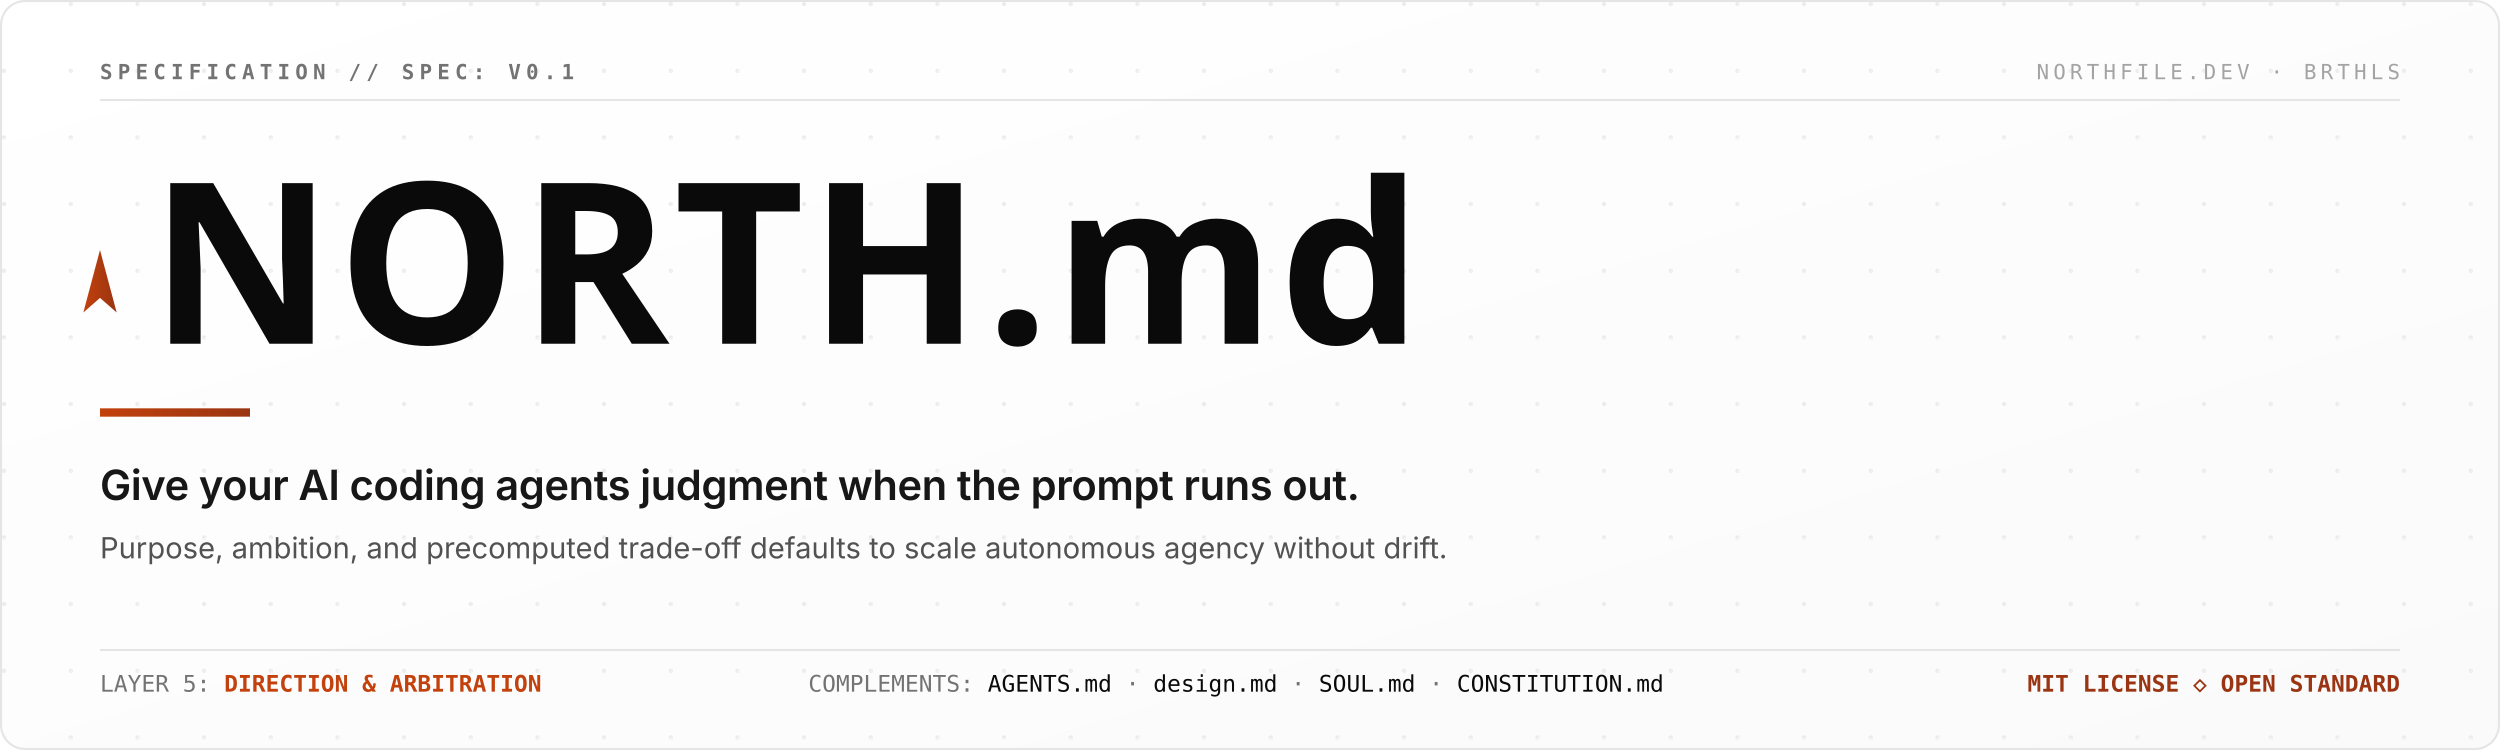
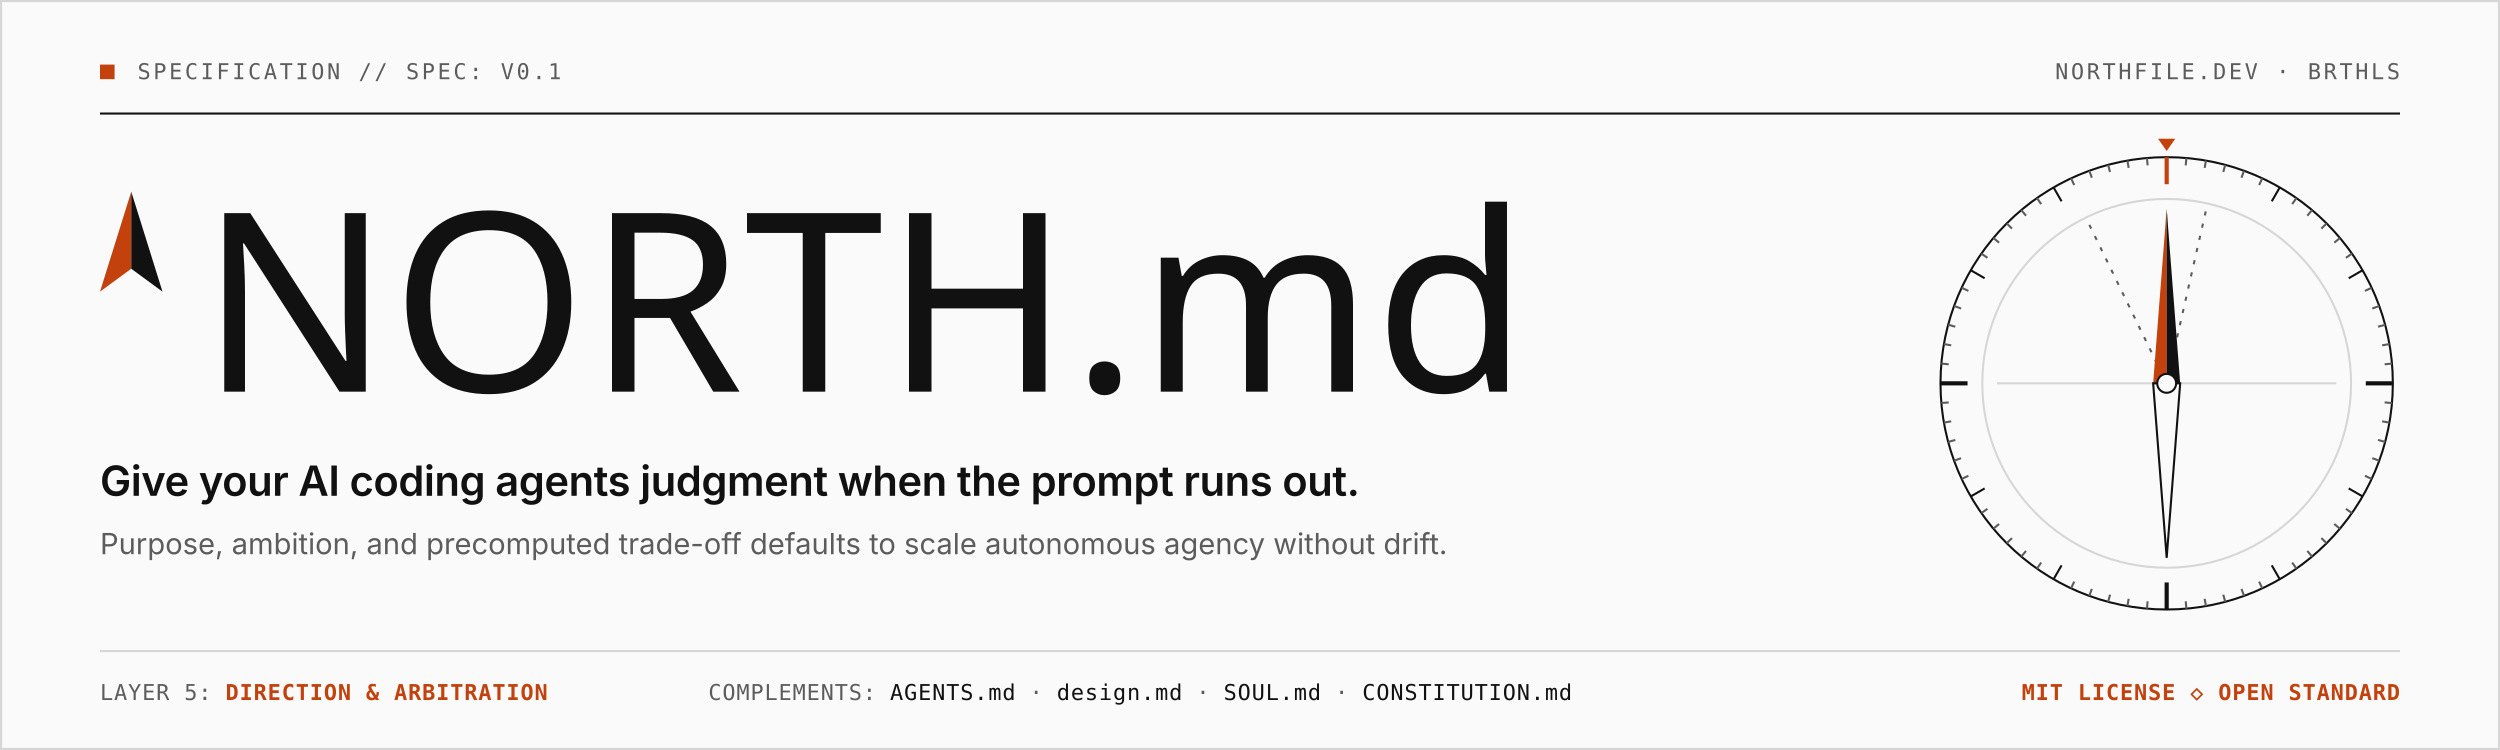
<svg xmlns="http://www.w3.org/2000/svg" viewBox="0 0 1200 360" width="100%" height="100%" fill="none">
-   <defs>
-     <linearGradient id="bg-light" x1="0%" y1="0%" x2="100%" y2="100%">
-       <stop offset="0%" stop-color="#ffffff" />
-       <stop offset="100%" stop-color="#fafafa" />
-     </linearGradient>
-     <linearGradient id="rust-grad-light" x1="0%" y1="0%" x2="100%" y2="0%">
-       <stop offset="0%" stop-color="#c2410c" />
-       <stop offset="100%" stop-color="#9a3412" />
-     </linearGradient>
-     <pattern id="grid-dots-light" x="0" y="0" width="32" height="32" patternUnits="userSpaceOnUse">
-       <circle cx="2" cy="2" r="1" fill="#e5e5e5" />
-     </pattern>
-   </defs>
-   <rect width="1200" height="360" rx="12" fill="url(#bg-light)" />
-   <rect width="1200" height="360" rx="12" fill="url(#grid-dots-light)" opacity="0.8" />
-   <rect x="0.5" y="0.5" width="1199" height="359" rx="11.5" stroke="#e5e5e5" stroke-width="1" />
-   <line x1="48" y1="48" x2="1152" y2="48" stroke="#e5e5e5" stroke-width="1" />
-   <text x="48" y="38" font-family="'JetBrains Mono', monospace" font-size="10" fill="#737373" letter-spacing="0.25em" font-weight="600">SPECIFICATION // SPEC: V0.1</text>
-   <text x="1152" y="38" text-anchor="end" font-family="'JetBrains Mono', monospace" font-size="10" fill="#a3a3a3" letter-spacing="0.2em">NORTHFILE.DEV · BRTHLS</text>
-   <g transform="translate(48, 165)">
-     <path d="M 0 -45 L 8 -15 L 0 -22 L -8 -15 Z" fill="url(#rust-grad-light)" />
-     <text x="24" y="0" font-family="'Anton', Impact, 'Arial Narrow', sans-serif" font-size="108" fill="#0a0a0a" letter-spacing="0.02em" font-weight="900">NORTH.md</text>
+   <rect width="1200" height="360" fill="#fafafa" />
+   <rect x="0.5" y="0.5" width="1199" height="359" stroke="#d6d6d6" stroke-width="1" />
+   <rect x="48" y="31" width="7" height="7" fill="#c2410c" />
+   <text x="66" y="38" font-family="'JetBrains Mono', ui-monospace, Menlo, monospace" font-size="10.5" fill="#5c5c5c" letter-spacing="0.12em">SPECIFICATION // SPEC: V0.1</text>
+   <text x="1152" y="38" text-anchor="end" font-family="'JetBrains Mono', ui-monospace, Menlo, monospace" font-size="10.5" fill="#5c5c5c" letter-spacing="0.12em">NORTHFILE.DEV · BRTHLS</text>
+   <line x1="48" y1="54.5" x2="1152" y2="54.5" stroke="#111111" stroke-width="1" />
+   <path d="M63 92 L48 140 L63 129 Z" fill="#c2410c" />
+   <path d="M63 92 L78 140 L63 129 Z" fill="#111111" />
+   <text x="96" y="188" font-family="'Anton', Impact, 'Arial Narrow', sans-serif" font-size="120" fill="#111111" letter-spacing="0.005em">NORTH.md</text>
+   <text x="48" y="238" font-family="'Inter', -apple-system, 'Segoe UI', Helvetica, Arial, sans-serif" font-size="20" fill="#111111" font-weight="600" letter-spacing="-0.01em">Give your AI coding agents judgment when the prompt runs out.</text>
+   <text x="48" y="266" font-family="'Inter', -apple-system, 'Segoe UI', Helvetica, Arial, sans-serif" font-size="14" fill="#5c5c5c">Purpose, ambition, and precomputed trade-off defaults to scale autonomous agency without drift.</text>
+   <g>
+     <circle cx="1040" cy="184" r="108.56" stroke="#111111" stroke-width="1" />
+     <circle cx="1040" cy="184" r="88.50" stroke="#d6d6d6" stroke-width="1" />
+     <path d="M1040.00 102.58 L1040.00 265.42 M958.58 184.00 L1121.42 184.00" stroke="#d6d6d6" stroke-width="1" />
+     <path d="M1040.00 75.44 L1040.00 88.42" stroke="#c2410c" stroke-width="2" />
+     <path d="M1049.46 75.85 L1049.15 79.38" stroke="#5c5c5c" stroke-width="1" />
+     <path d="M1058.85 77.09 L1058.24 80.58" stroke="#5c5c5c" stroke-width="1" />
+     <path d="M1068.10 79.14 L1067.18 82.56" stroke="#5c5c5c" stroke-width="1" />
+     <path d="M1077.13 81.99 L1075.92 85.31" stroke="#5c5c5c" stroke-width="1" />
+     <path d="M1085.88 85.61 L1084.38 88.82" stroke="#5c5c5c" stroke-width="1" />
+     <path d="M1094.28 89.98 L1090.44 96.63" stroke="#111111" stroke-width="1" />
+     <path d="M1102.27 95.07 L1100.24 97.97" stroke="#5c5c5c" stroke-width="1" />
+     <path d="M1109.78 100.84 L1107.51 103.55" stroke="#5c5c5c" stroke-width="1" />
+     <path d="M1116.76 107.24 L1114.26 109.74" stroke="#5c5c5c" stroke-width="1" />
+     <path d="M1123.16 114.22 L1120.45 116.49" stroke="#5c5c5c" stroke-width="1" />
+     <path d="M1128.93 121.73 L1126.03 123.76" stroke="#5c5c5c" stroke-width="1" />
+     <path d="M1134.02 129.72 L1127.37 133.56" stroke="#111111" stroke-width="1" />
+     <path d="M1138.39 138.12 L1135.18 139.62" stroke="#5c5c5c" stroke-width="1" />
+     <path d="M1142.01 146.87 L1138.69 148.08" stroke="#5c5c5c" stroke-width="1" />
+     <path d="M1144.86 155.90 L1141.44 156.82" stroke="#5c5c5c" stroke-width="1" />
+     <path d="M1146.91 165.15 L1143.42 165.76" stroke="#5c5c5c" stroke-width="1" />
+     <path d="M1148.15 174.54 L1144.62 174.85" stroke="#5c5c5c" stroke-width="1" />
+     <path d="M1148.56 184.00 L1135.58 184.00" stroke="#111111" stroke-width="2" />
+     <path d="M1148.15 193.46 L1144.62 193.15" stroke="#5c5c5c" stroke-width="1" />
+     <path d="M1146.91 202.85 L1143.42 202.24" stroke="#5c5c5c" stroke-width="1" />
+     <path d="M1144.86 212.10 L1141.44 211.18" stroke="#5c5c5c" stroke-width="1" />
+     <path d="M1142.01 221.13 L1138.69 219.92" stroke="#5c5c5c" stroke-width="1" />
+     <path d="M1138.39 229.88 L1135.18 228.38" stroke="#5c5c5c" stroke-width="1" />
+     <path d="M1134.02 238.28 L1127.37 234.44" stroke="#111111" stroke-width="1" />
+     <path d="M1128.93 246.27 L1126.03 244.24" stroke="#5c5c5c" stroke-width="1" />
+     <path d="M1123.16 253.78 L1120.45 251.51" stroke="#5c5c5c" stroke-width="1" />
+     <path d="M1116.76 260.76 L1114.26 258.26" stroke="#5c5c5c" stroke-width="1" />
+     <path d="M1109.78 267.16 L1107.51 264.45" stroke="#5c5c5c" stroke-width="1" />
+     <path d="M1102.27 272.93 L1100.24 270.03" stroke="#5c5c5c" stroke-width="1" />
+     <path d="M1094.28 278.02 L1090.44 271.37" stroke="#111111" stroke-width="1" />
+     <path d="M1085.88 282.39 L1084.38 279.18" stroke="#5c5c5c" stroke-width="1" />
+     <path d="M1077.13 286.01 L1075.92 282.69" stroke="#5c5c5c" stroke-width="1" />
+     <path d="M1068.10 288.86 L1067.18 285.44" stroke="#5c5c5c" stroke-width="1" />
+     <path d="M1058.85 290.91 L1058.24 287.42" stroke="#5c5c5c" stroke-width="1" />
+     <path d="M1049.46 292.15 L1049.15 288.62" stroke="#5c5c5c" stroke-width="1" />
+     <path d="M1040.00 292.56 L1040.00 279.58" stroke="#111111" stroke-width="2" />
+     <path d="M1030.54 292.15 L1030.85 288.62" stroke="#5c5c5c" stroke-width="1" />
+     <path d="M1021.15 290.91 L1021.76 287.42" stroke="#5c5c5c" stroke-width="1" />
+     <path d="M1011.90 288.86 L1012.82 285.44" stroke="#5c5c5c" stroke-width="1" />
+     <path d="M1002.87 286.01 L1004.08 282.69" stroke="#5c5c5c" stroke-width="1" />
+     <path d="M994.12 282.39 L995.62 279.18" stroke="#5c5c5c" stroke-width="1" />
+     <path d="M985.72 278.02 L989.56 271.37" stroke="#111111" stroke-width="1" />
+     <path d="M977.73 272.93 L979.76 270.03" stroke="#5c5c5c" stroke-width="1" />
+     <path d="M970.22 267.16 L972.49 264.45" stroke="#5c5c5c" stroke-width="1" />
+     <path d="M963.24 260.76 L965.74 258.26" stroke="#5c5c5c" stroke-width="1" />
+     <path d="M956.84 253.78 L959.55 251.51" stroke="#5c5c5c" stroke-width="1" />
+     <path d="M951.07 246.27 L953.97 244.24" stroke="#5c5c5c" stroke-width="1" />
+     <path d="M945.98 238.28 L952.63 234.44" stroke="#111111" stroke-width="1" />
+     <path d="M941.61 229.88 L944.82 228.38" stroke="#5c5c5c" stroke-width="1" />
+     <path d="M937.99 221.13 L941.31 219.92" stroke="#5c5c5c" stroke-width="1" />
+     <path d="M935.14 212.10 L938.56 211.18" stroke="#5c5c5c" stroke-width="1" />
+     <path d="M933.09 202.85 L936.58 202.24" stroke="#5c5c5c" stroke-width="1" />
+     <path d="M931.85 193.46 L935.38 193.15" stroke="#5c5c5c" stroke-width="1" />
+     <path d="M931.44 184.00 L944.42 184.00" stroke="#111111" stroke-width="2" />
+     <path d="M931.85 174.54 L935.38 174.85" stroke="#5c5c5c" stroke-width="1" />
+     <path d="M933.09 165.15 L936.58 165.76" stroke="#5c5c5c" stroke-width="1" />
+     <path d="M935.14 155.90 L938.56 156.82" stroke="#5c5c5c" stroke-width="1" />
+     <path d="M937.99 146.87 L941.31 148.08" stroke="#5c5c5c" stroke-width="1" />
+     <path d="M941.61 138.12 L944.82 139.62" stroke="#5c5c5c" stroke-width="1" />
+     <path d="M945.98 129.72 L952.63 133.56" stroke="#111111" stroke-width="1" />
+     <path d="M951.07 121.73 L953.97 123.76" stroke="#5c5c5c" stroke-width="1" />
+     <path d="M956.84 114.22 L959.55 116.49" stroke="#5c5c5c" stroke-width="1" />
+     <path d="M963.24 107.24 L965.74 109.74" stroke="#5c5c5c" stroke-width="1" />
+     <path d="M970.22 100.84 L972.49 103.55" stroke="#5c5c5c" stroke-width="1" />
+     <path d="M977.73 95.07 L979.76 97.97" stroke="#5c5c5c" stroke-width="1" />
+     <path d="M985.72 89.98 L989.55 96.63" stroke="#111111" stroke-width="1" />
+     <path d="M994.12 85.61 L995.62 88.82" stroke="#5c5c5c" stroke-width="1" />
+     <path d="M1002.87 81.99 L1004.08 85.31" stroke="#5c5c5c" stroke-width="1" />
+     <path d="M1011.90 79.14 L1012.82 82.56" stroke="#5c5c5c" stroke-width="1" />
+     <path d="M1021.15 77.09 L1021.76 80.58" stroke="#5c5c5c" stroke-width="1" />
+     <path d="M1030.54 75.85 L1030.85 79.38" stroke="#5c5c5c" stroke-width="1" />
+     <path d="M1035.87 66.59 L1044.13 66.59 L1040.00 72.49 Z" fill="#c2410c" />
+     <path d="M1035.34 174.45 L1001.20 104.46" stroke="#5c5c5c" stroke-width="1" stroke-dasharray="2 4" />
+     <path d="M1042.35 173.64 L1059.61 97.70" stroke="#5c5c5c" stroke-width="1" stroke-dasharray="2 4" />
+     <path d="M1040.00 100.22 L1033.51 184.00 L1040.00 184.00 Z" fill="#c2410c" />
+     <path d="M1040.00 100.22 L1046.49 184.00 L1040.00 184.00 Z" fill="#111111" />
+     <path d="M1033.51 184.00 L1040.00 267.78 L1046.49 184.00 Z" fill="#fafafa" stroke="#111111" stroke-width="1" />
+     <circle cx="1040" cy="184" r="4.54" fill="#fafafa" stroke="#111111" stroke-width="1" />
  </g>
-   <rect x="48" y="196" width="72" height="4" fill="url(#rust-grad-light)" />
-   <text x="48" y="240" font-family="'Inter', -apple-system, sans-serif" font-size="20" fill="#171717" font-weight="600" letter-spacing="-0.01em">
-     Give your AI coding agents judgment when the prompt runs out.
+   <line x1="48" y1="312.5" x2="1152" y2="312.5" stroke="#d6d6d6" stroke-width="1" />
+   <text x="48" y="336" font-family="'JetBrains Mono', ui-monospace, Menlo, monospace" font-size="10.5" fill="#5c5c5c" letter-spacing="0.04em">LAYER 5: <tspan fill="#c2410c" font-weight="700">DIRECTION &amp; ARBITRATION</tspan>
  </text>
-   <text x="48" y="268" font-family="'Inter', -apple-system, sans-serif" font-size="14" fill="#525252" font-weight="400">
-     Purpose, ambition, and precomputed trade-off defaults to scale autonomous agency without drift.
+   <text x="340" y="336" font-family="'JetBrains Mono', ui-monospace, Menlo, monospace" font-size="10.5" fill="#5c5c5c" letter-spacing="0.04em">COMPLEMENTS: <tspan fill="#111111">AGENTS.md</tspan> · <tspan fill="#111111">design.md</tspan> · <tspan fill="#111111">SOUL.md</tspan> · <tspan fill="#111111">CONSTITUTION.md</tspan>
  </text>
-   <line x1="48" y1="312" x2="1152" y2="312" stroke="#e5e5e5" stroke-width="1" />
-   <g transform="translate(48, 332)">
-     <text x="0" y="0" font-family="'JetBrains Mono', monospace" font-size="11" fill="#737373">
-       LAYER 5: <tspan fill="#c2410c" font-weight="600">DIRECTION &amp; ARBITRATION</tspan>
-     </text>
-     <text x="340" y="0" font-family="'JetBrains Mono', monospace" font-size="11" fill="#737373">
-       COMPLEMENTS: <tspan fill="#0a0a0a" font-weight="500">AGENTS.md</tspan> · <tspan fill="#0a0a0a" font-weight="500">design.md</tspan> · <tspan fill="#0a0a0a" font-weight="500">SOUL.md</tspan> · <tspan fill="#0a0a0a" font-weight="500">CONSTITUTION.md</tspan>
-     </text>
-     <text x="1104" y="0" text-anchor="end" font-family="'JetBrains Mono', monospace" font-size="11" fill="#9a3412" font-weight="600">
-       MIT LICENSE ◇ OPEN STANDARD
-     </text>
-   </g>
+   <text x="1152" y="336" text-anchor="end" font-family="'JetBrains Mono', ui-monospace, Menlo, monospace" font-size="10.5" fill="#c2410c" font-weight="700" letter-spacing="0.04em">MIT LICENSE ◇ OPEN STANDARD</text>
</svg>
